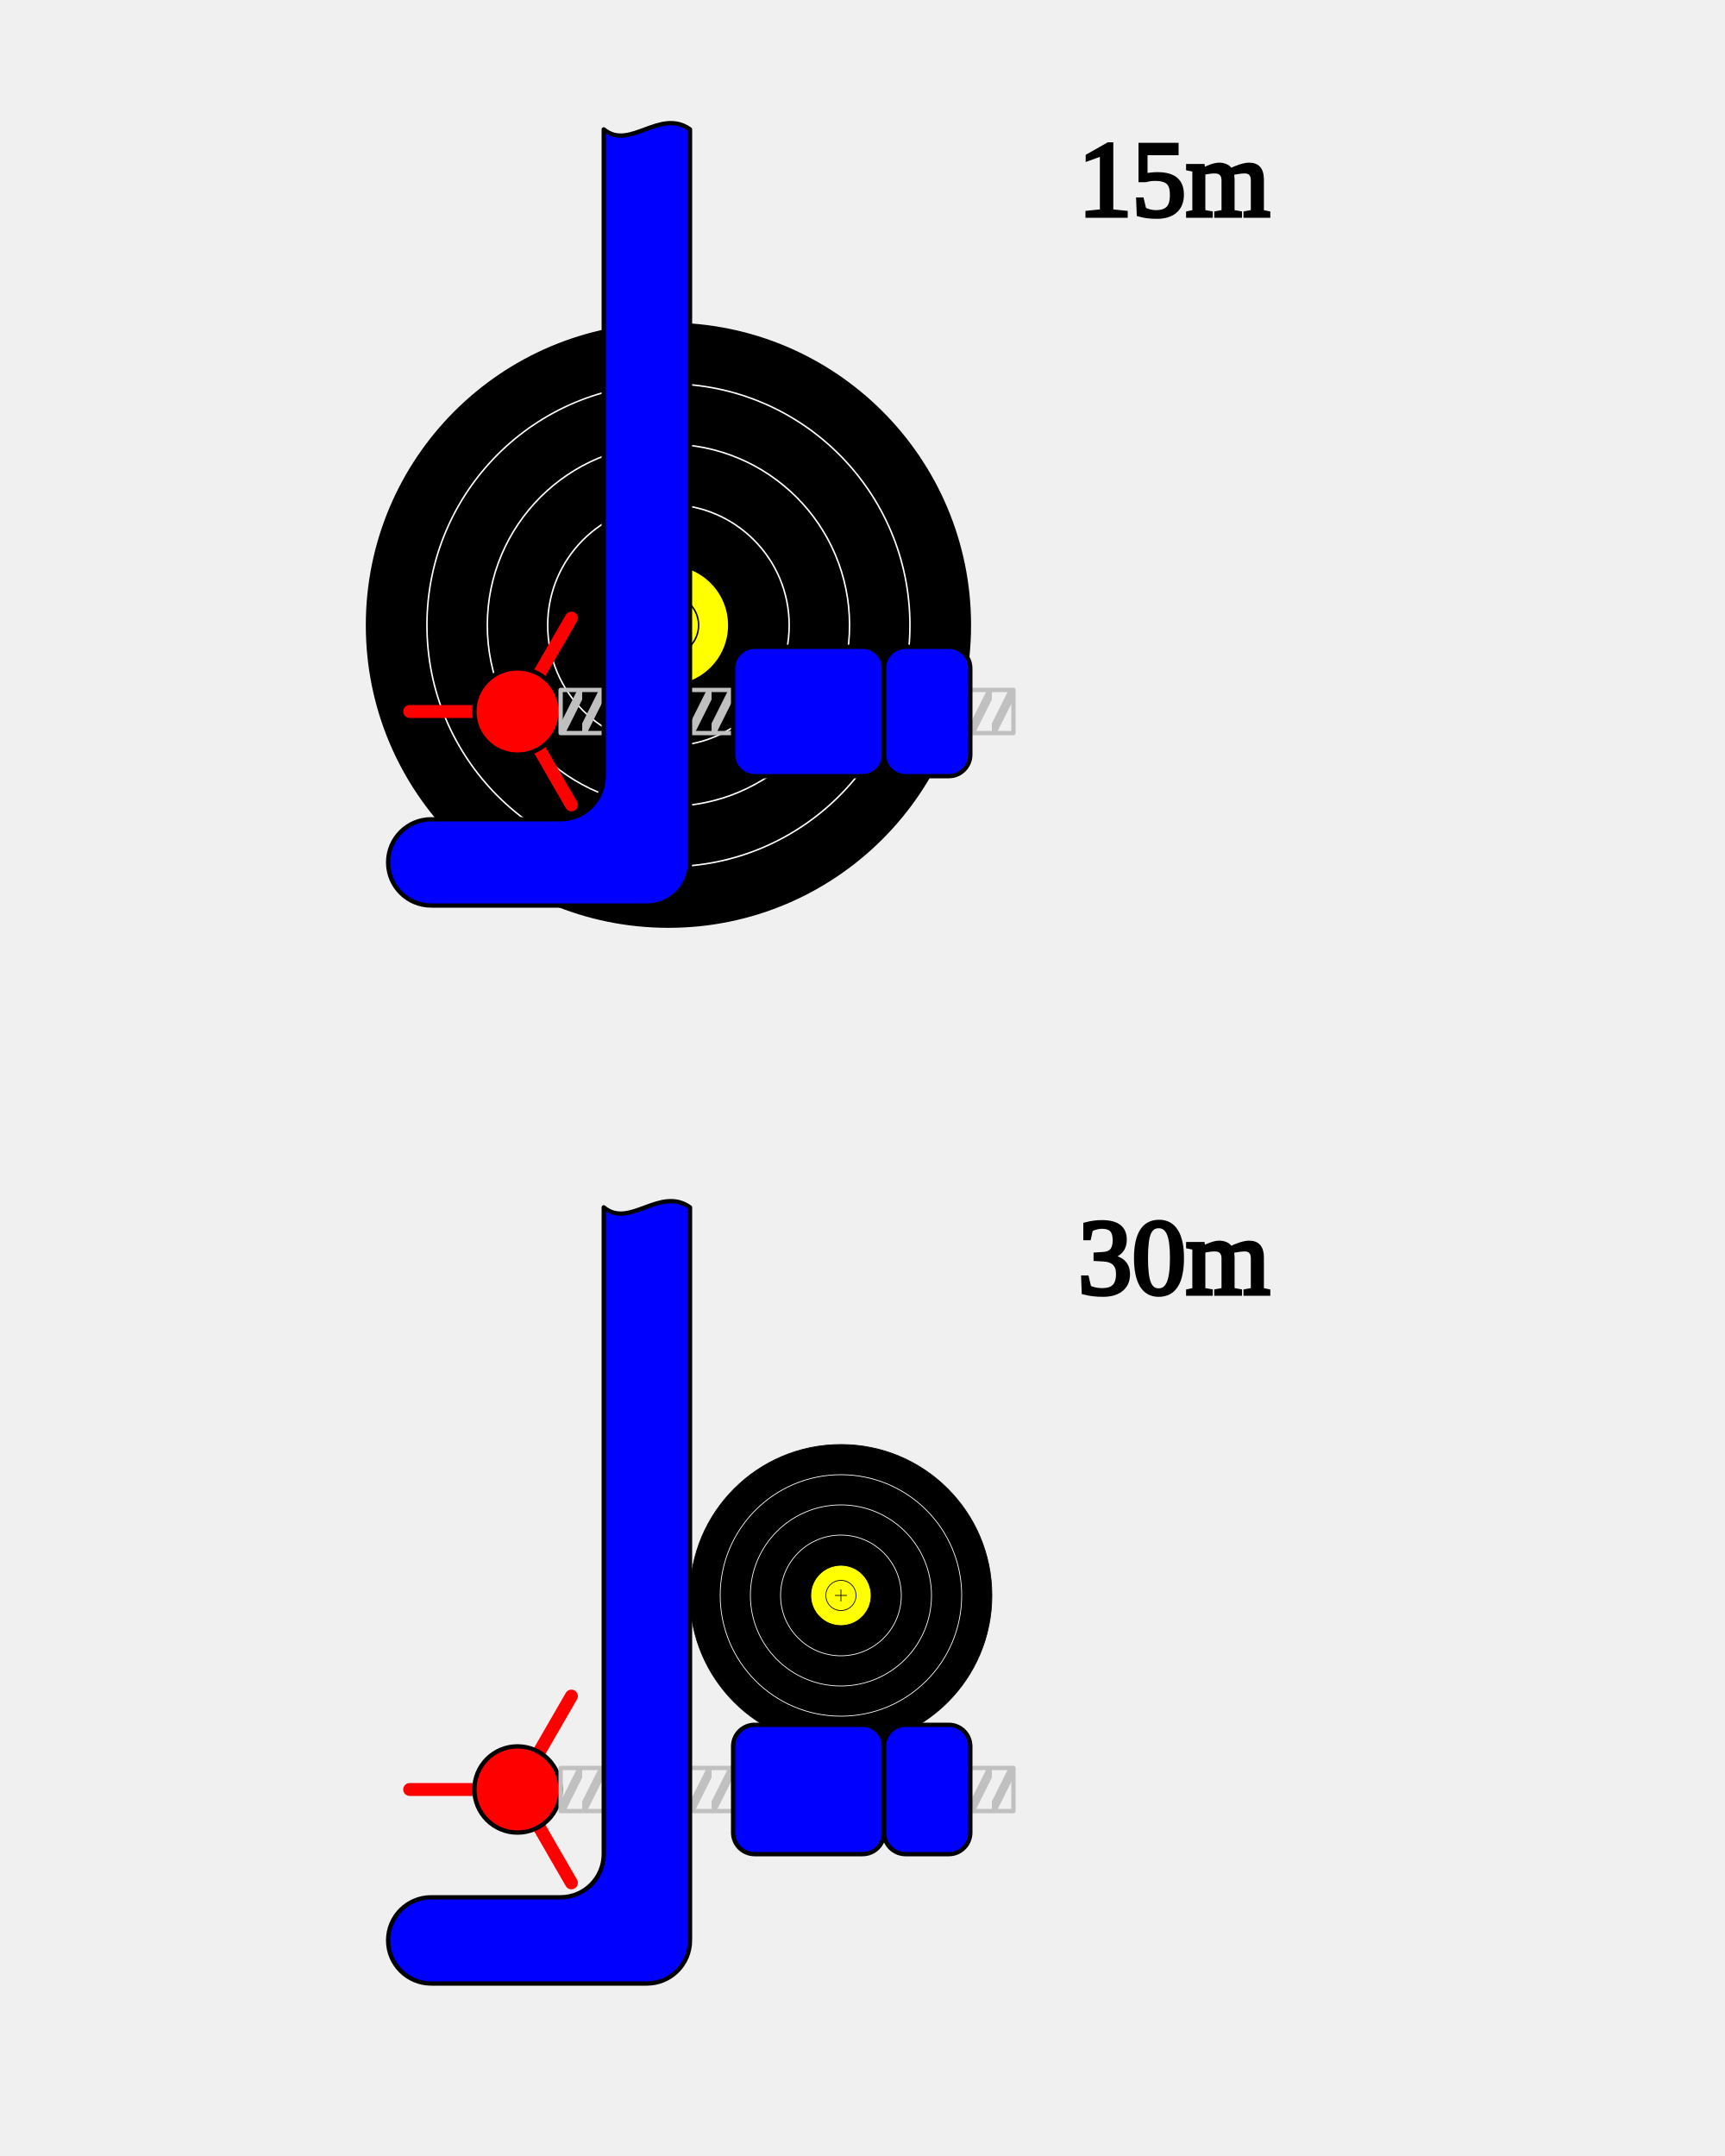
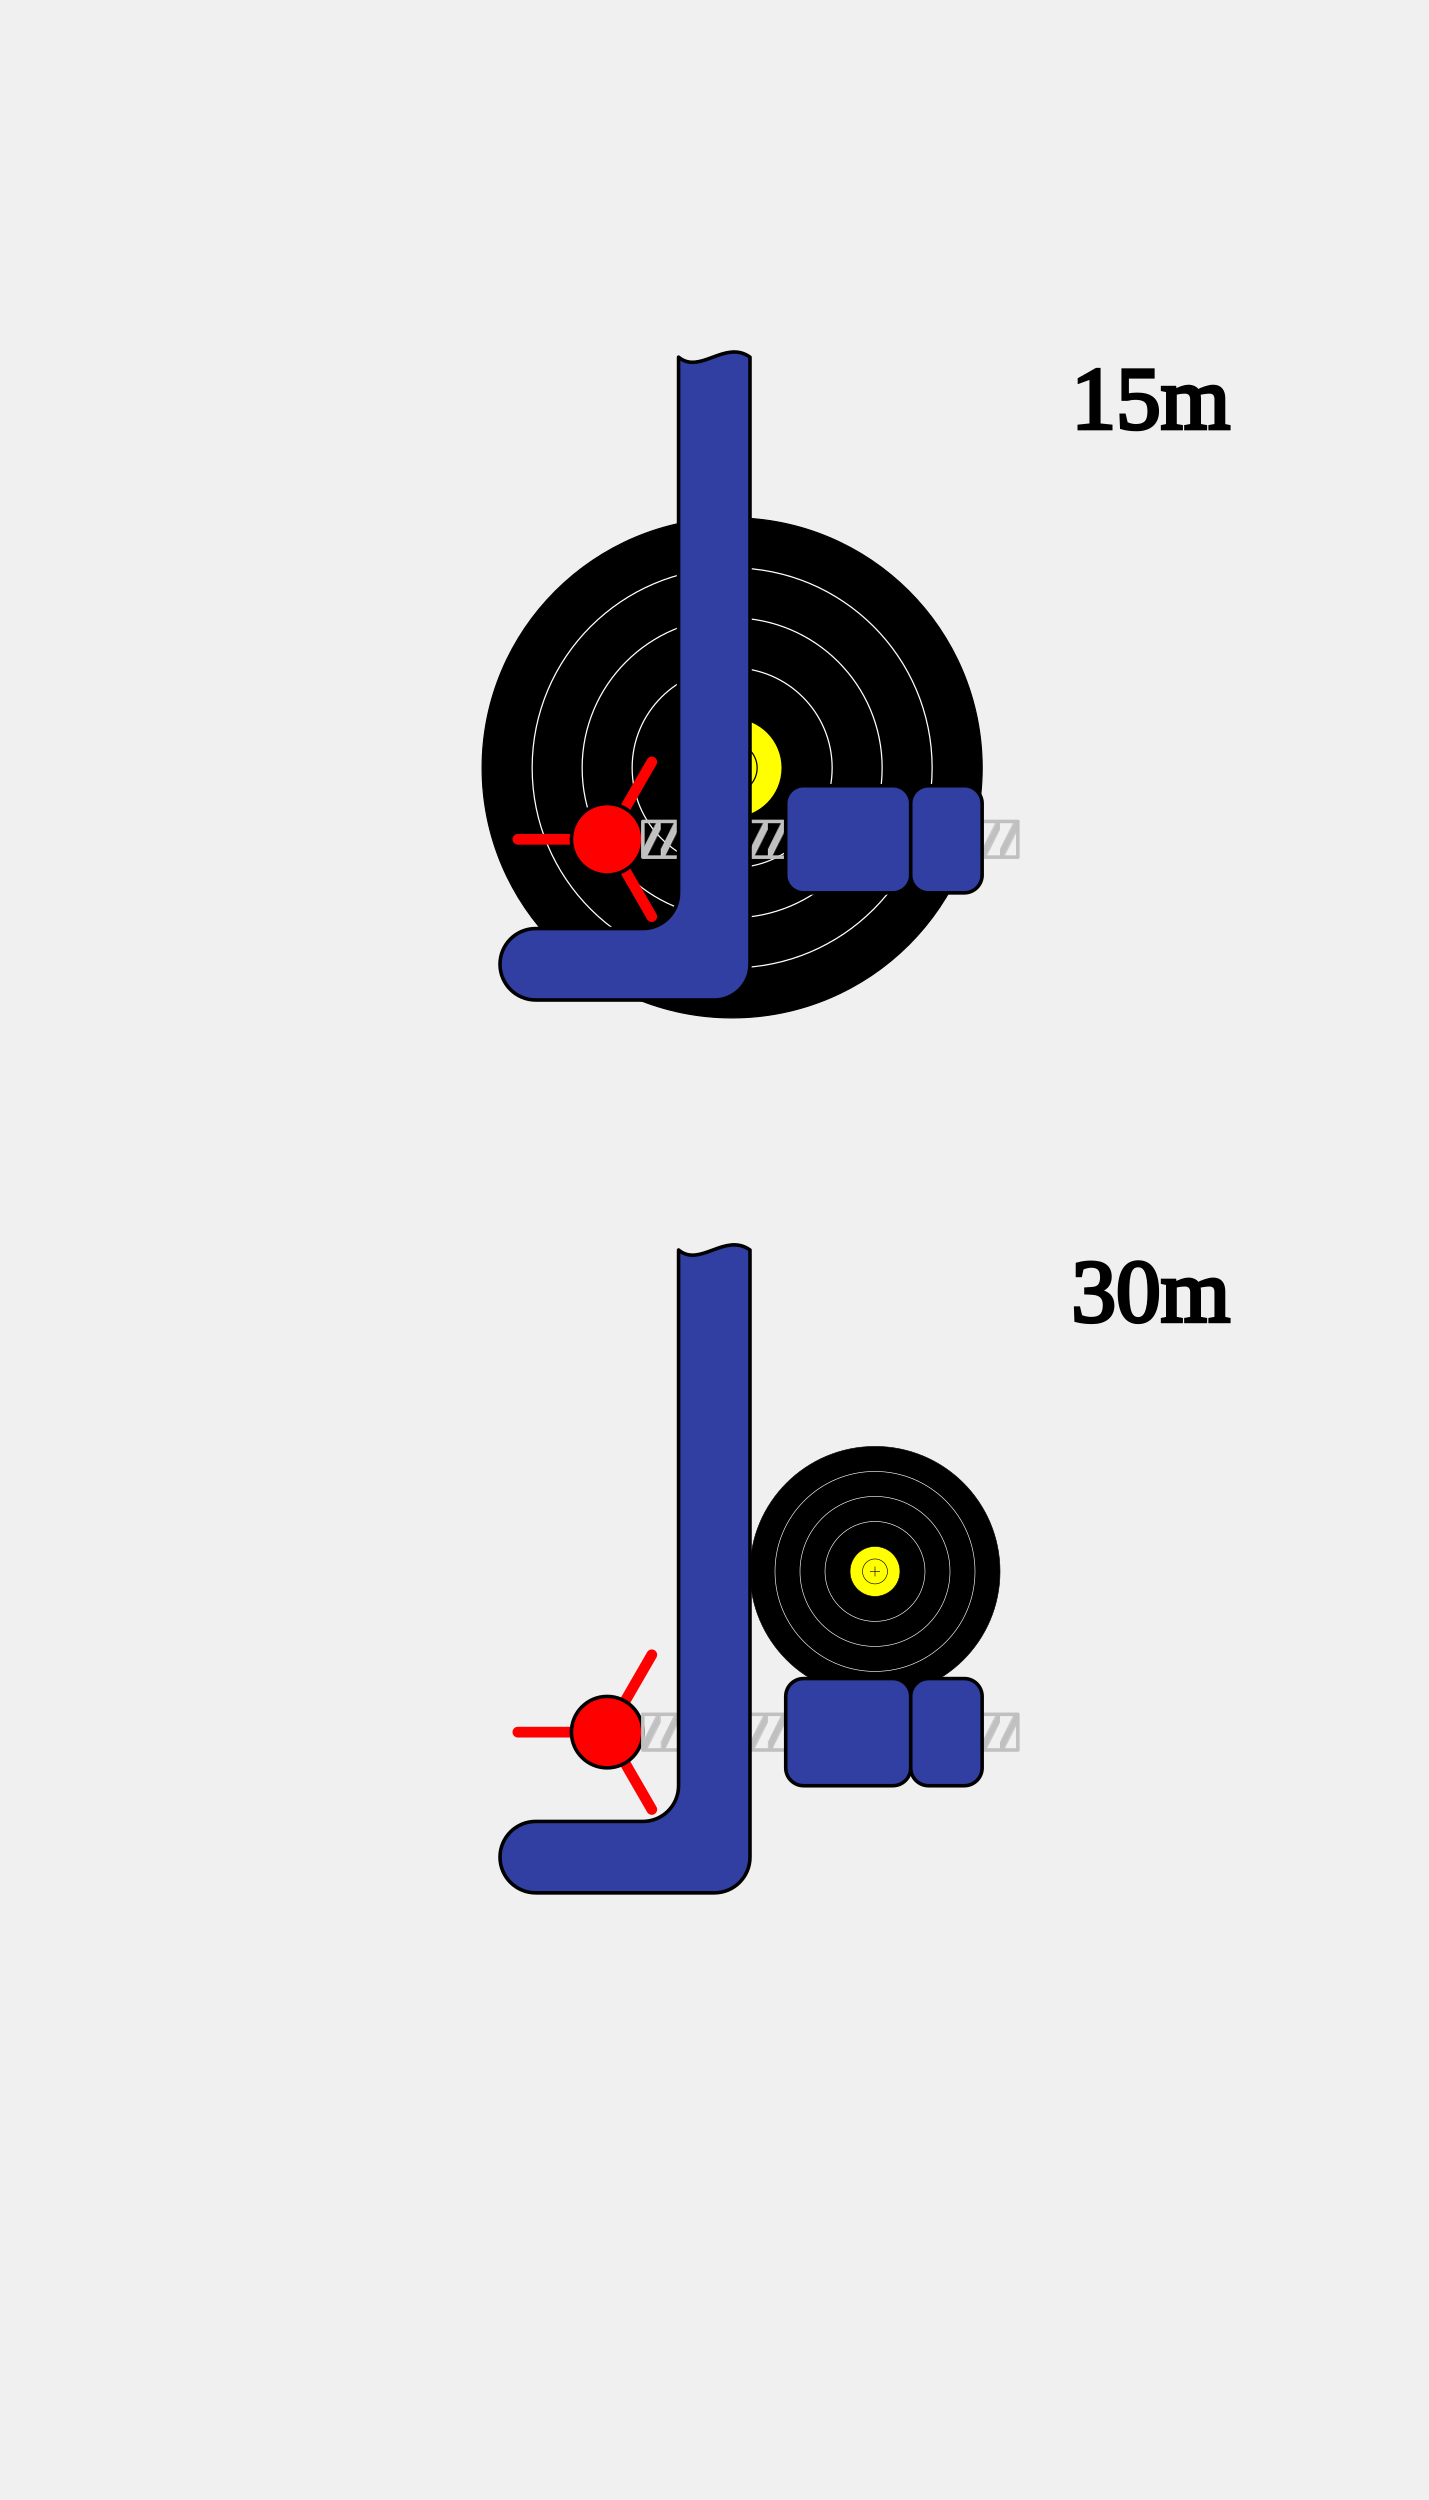
- <svg xmlns="http://www.w3.org/2000/svg" xmlns:xlink="http://www.w3.org/1999/xlink" width="400" height="500" viewBox="150 100 300 500" style="background:#f8f8f8">
+ <svg xmlns="http://www.w3.org/2000/svg" xmlns:xlink="http://www.w3.org/1999/xlink" width="400" height="700" viewBox="0 0 400 700" style="background:#f8f8f8">
  <style>
    .merek { cursor: pointer; }
  </style>
  <defs>
    <pattern id="screwPattern" patternUnits="userSpaceOnUse" width="5" height="20">
      <line x1="0" y1="20" x2="10" y2="0" stroke="silver" stroke-width="2" />
    </pattern>
    <g id="target" stroke-width="0.5" fill="none">
      <circle r="100" stroke="black" fill="black" stroke-width="0.5px" />
      <circle r="80" stroke="white" stroke-width="0.5px" />
      <circle r="60" stroke="white" stroke-width="0.5px" />
      <circle r="40" stroke="white" stroke-width="0.5px" />
      <circle r="20" stroke="black" fill="yellow" />
      <circle r="10" stroke="black" fill="none" stroke-width="0.5px" />
      <line x1="-4" y1="0" x2="4" y2="0" stroke="black" stroke-width="0.5px" />
      <line x1="0" y1="-4" x2="0" y2="4" stroke="black" stroke-width="0.5px" />
    </g>
    <g id="sight" stroke="black" stroke-linecap="round" stroke-linejoin="round">
      <line x1="420" y1="215" x2="395" y2="215" stroke="red" stroke-width="3" />
      <line x1="420" y1="215" x2="395" y2="215" stroke="red" stroke-width="3" transform="rotate(-120,420,215)" />
      <line x1="420" y1="215" x2="395" y2="215" stroke="red" stroke-width="3" transform="rotate(120,420,215)" />
      <circle cx="420" cy="215" r="10" fill="red" />
      <rect x="430" y="210" width="105" height="10" fill="url(#screwPattern)" stroke="silver" />
-       <rect x="470" y="200" width="35" height="30" fill="blue" rx="5" />
-       <rect x="505" y="200" width="20" height="30" fill="blue" rx="5" />
-       <path d="M440,80 v150 a10,10 0 0 1 -10,10 h-30 a10,10 0 0 0 0,20 h50 a10,10 0 0 0 10,-10 v-170 c-7,-5 -14,5 -20,0" fill="blue" />
+       <rect x="470" y="200" width="35" height="30" fill="#303fa1" rx="5" />
+       <rect x="505" y="200" width="20" height="30" fill="#303fa1" rx="5" />
+       <path d="M440,80 v150 a10,10 0 0 1 -10,10 h-30 a10,10 0 0 0 0,20 h50 a10,10 0 0 0 10,-10 v-170 c-7,-5 -14,5 -20,0" fill="#303fa1" />
    </g>
  </defs>
-   <g transform="translate(255,245)" stroke-width="0.5" fill="none">
-     <g transform="scale(0.7)">
-       <use xlink:href="#target" />
+   <g transform="translate(-50,-30)">
+     <g transform="translate(255,245)" stroke-width="0.5" fill="none">
+       <g transform="scale(0.7)">
+         <use xlink:href="#target" />
+       </g>
+     </g>
+     <g transform="translate(295,470)" stroke-width="0.5" fill="none">
+       <g transform="scale(0.35)">
+         <use xlink:href="#target" />
+       </g>
+     </g>
+     <g transform="translate(-200,50)" stroke="black">
+       <use xlink:href="#sight" id="Sign" />
+       <text x="550" y="100" font-size="25">15m</text>
+     </g>
+     <g transform="translate(-200,300)" stroke="black">
+       <use xlink:href="#sight" id="Sign" />
+       <text x="550" y="100" font-size="25">30m</text>
    </g>
  </g>
-   <g transform="translate(295,470)" stroke-width="0.5" fill="none">
-     <g transform="scale(0.35)">
-       <use xlink:href="#target" />
-     </g>
-   </g>
-   <g transform="translate(-200,50)" stroke="black">
-     <use xlink:href="#sight" id="Sign" />
-     <text x="550" y="100" font-size="25">15m</text>
-   </g>
-   <g transform="translate(-200,300)" stroke="black">
-     <use xlink:href="#sight" id="Sign" />
-     <text x="550" y="100" font-size="25">30m</text>
-   </g>
</svg>
